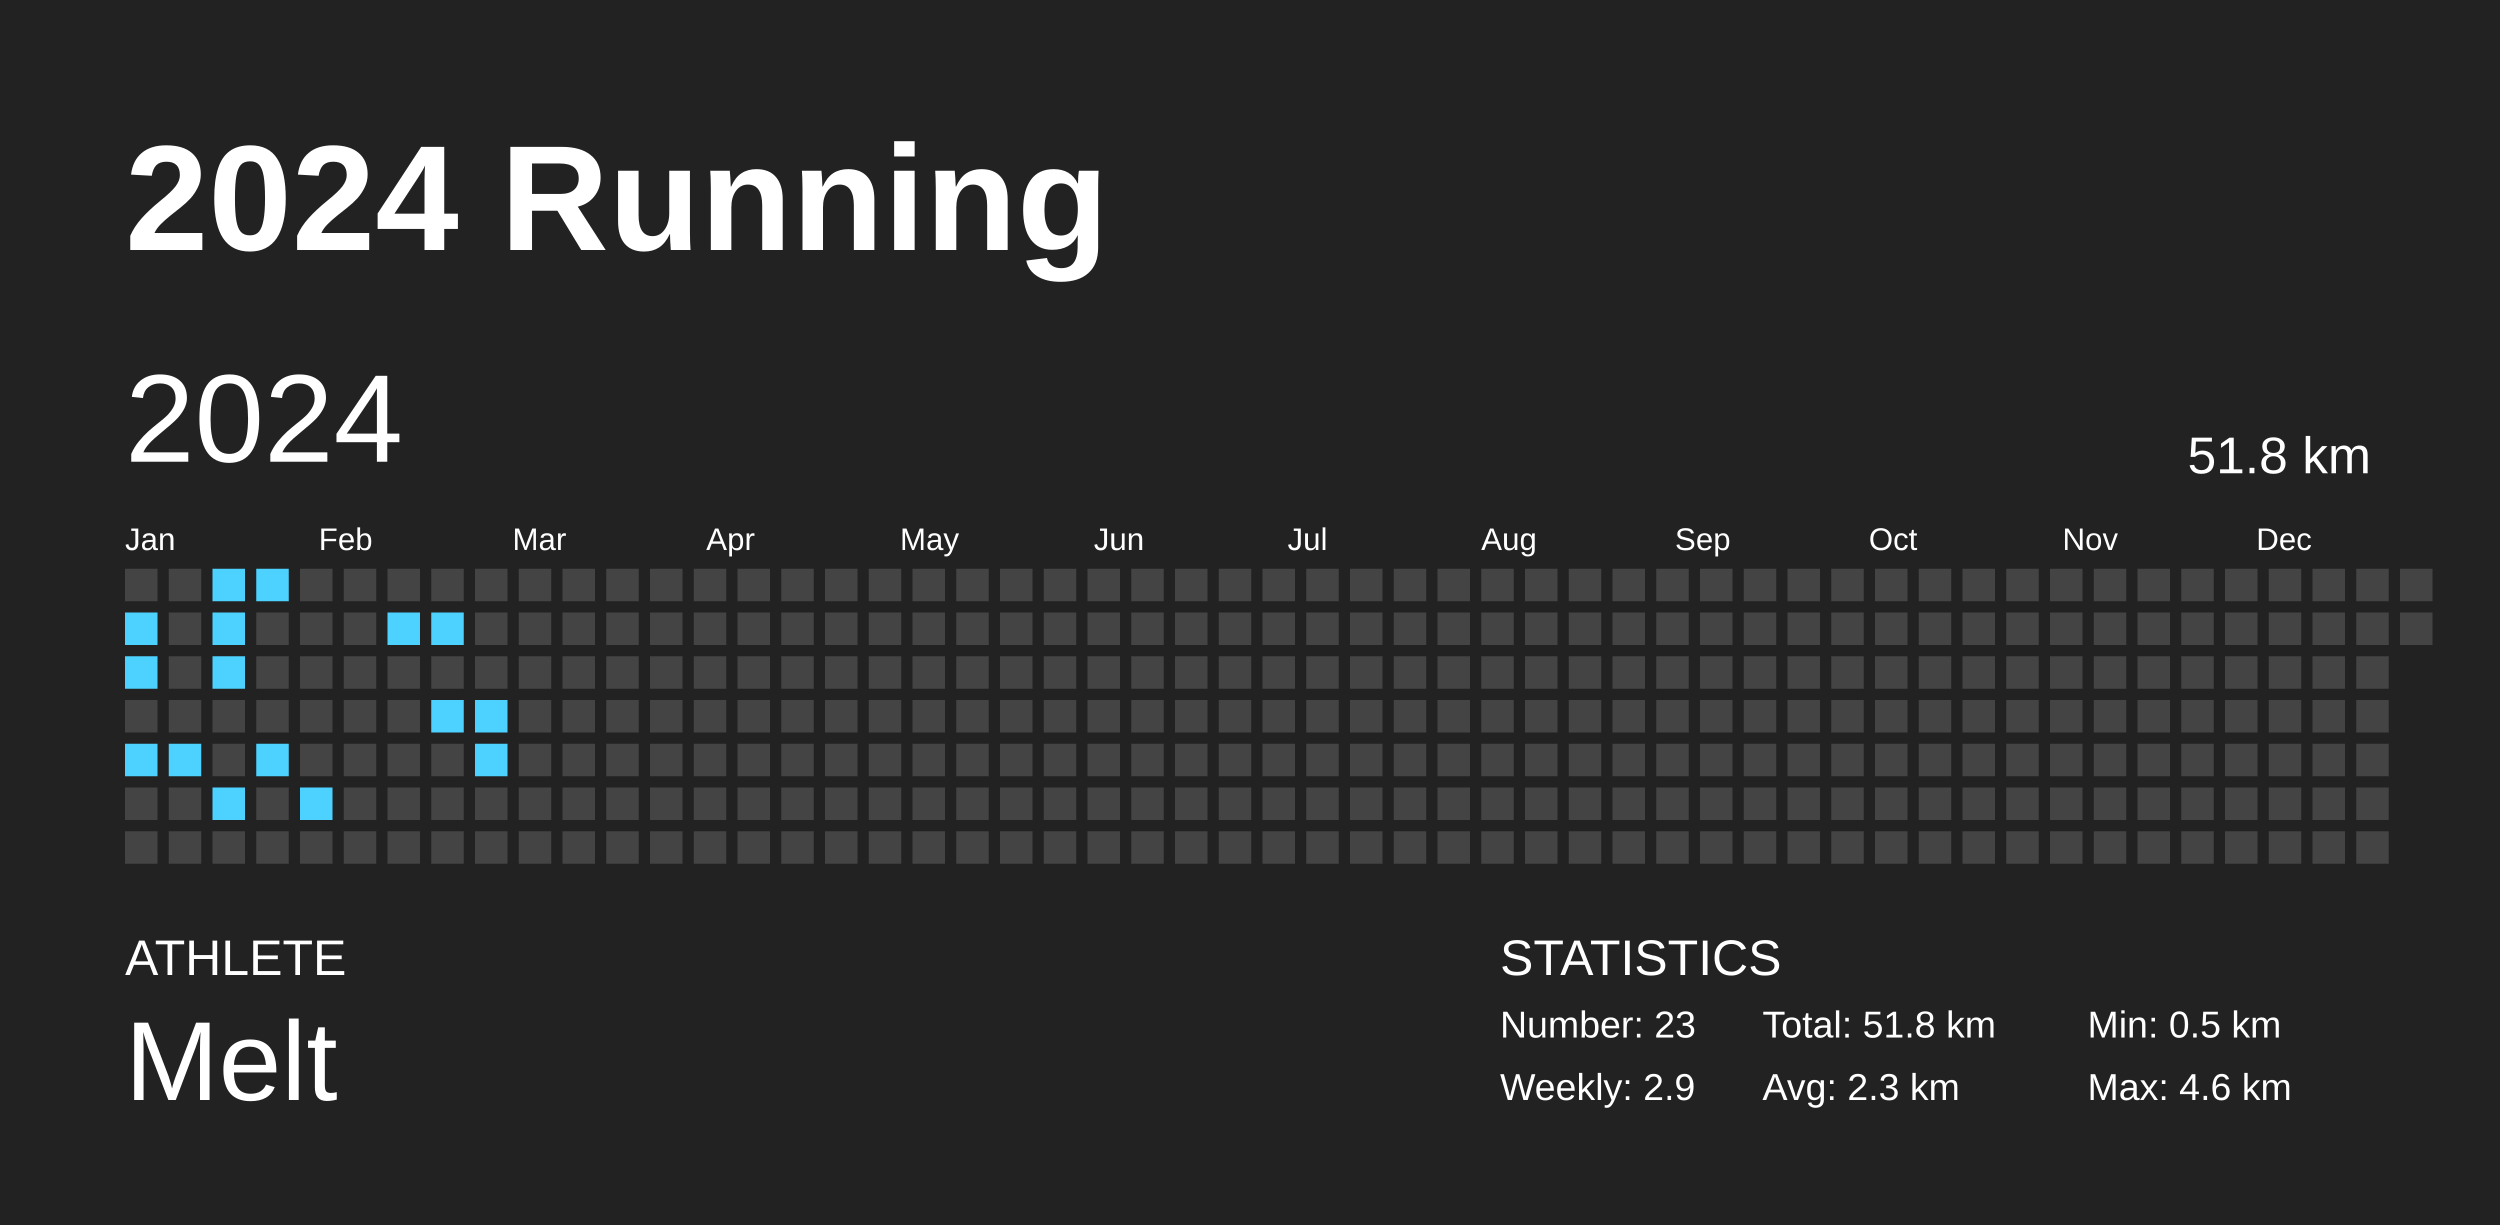
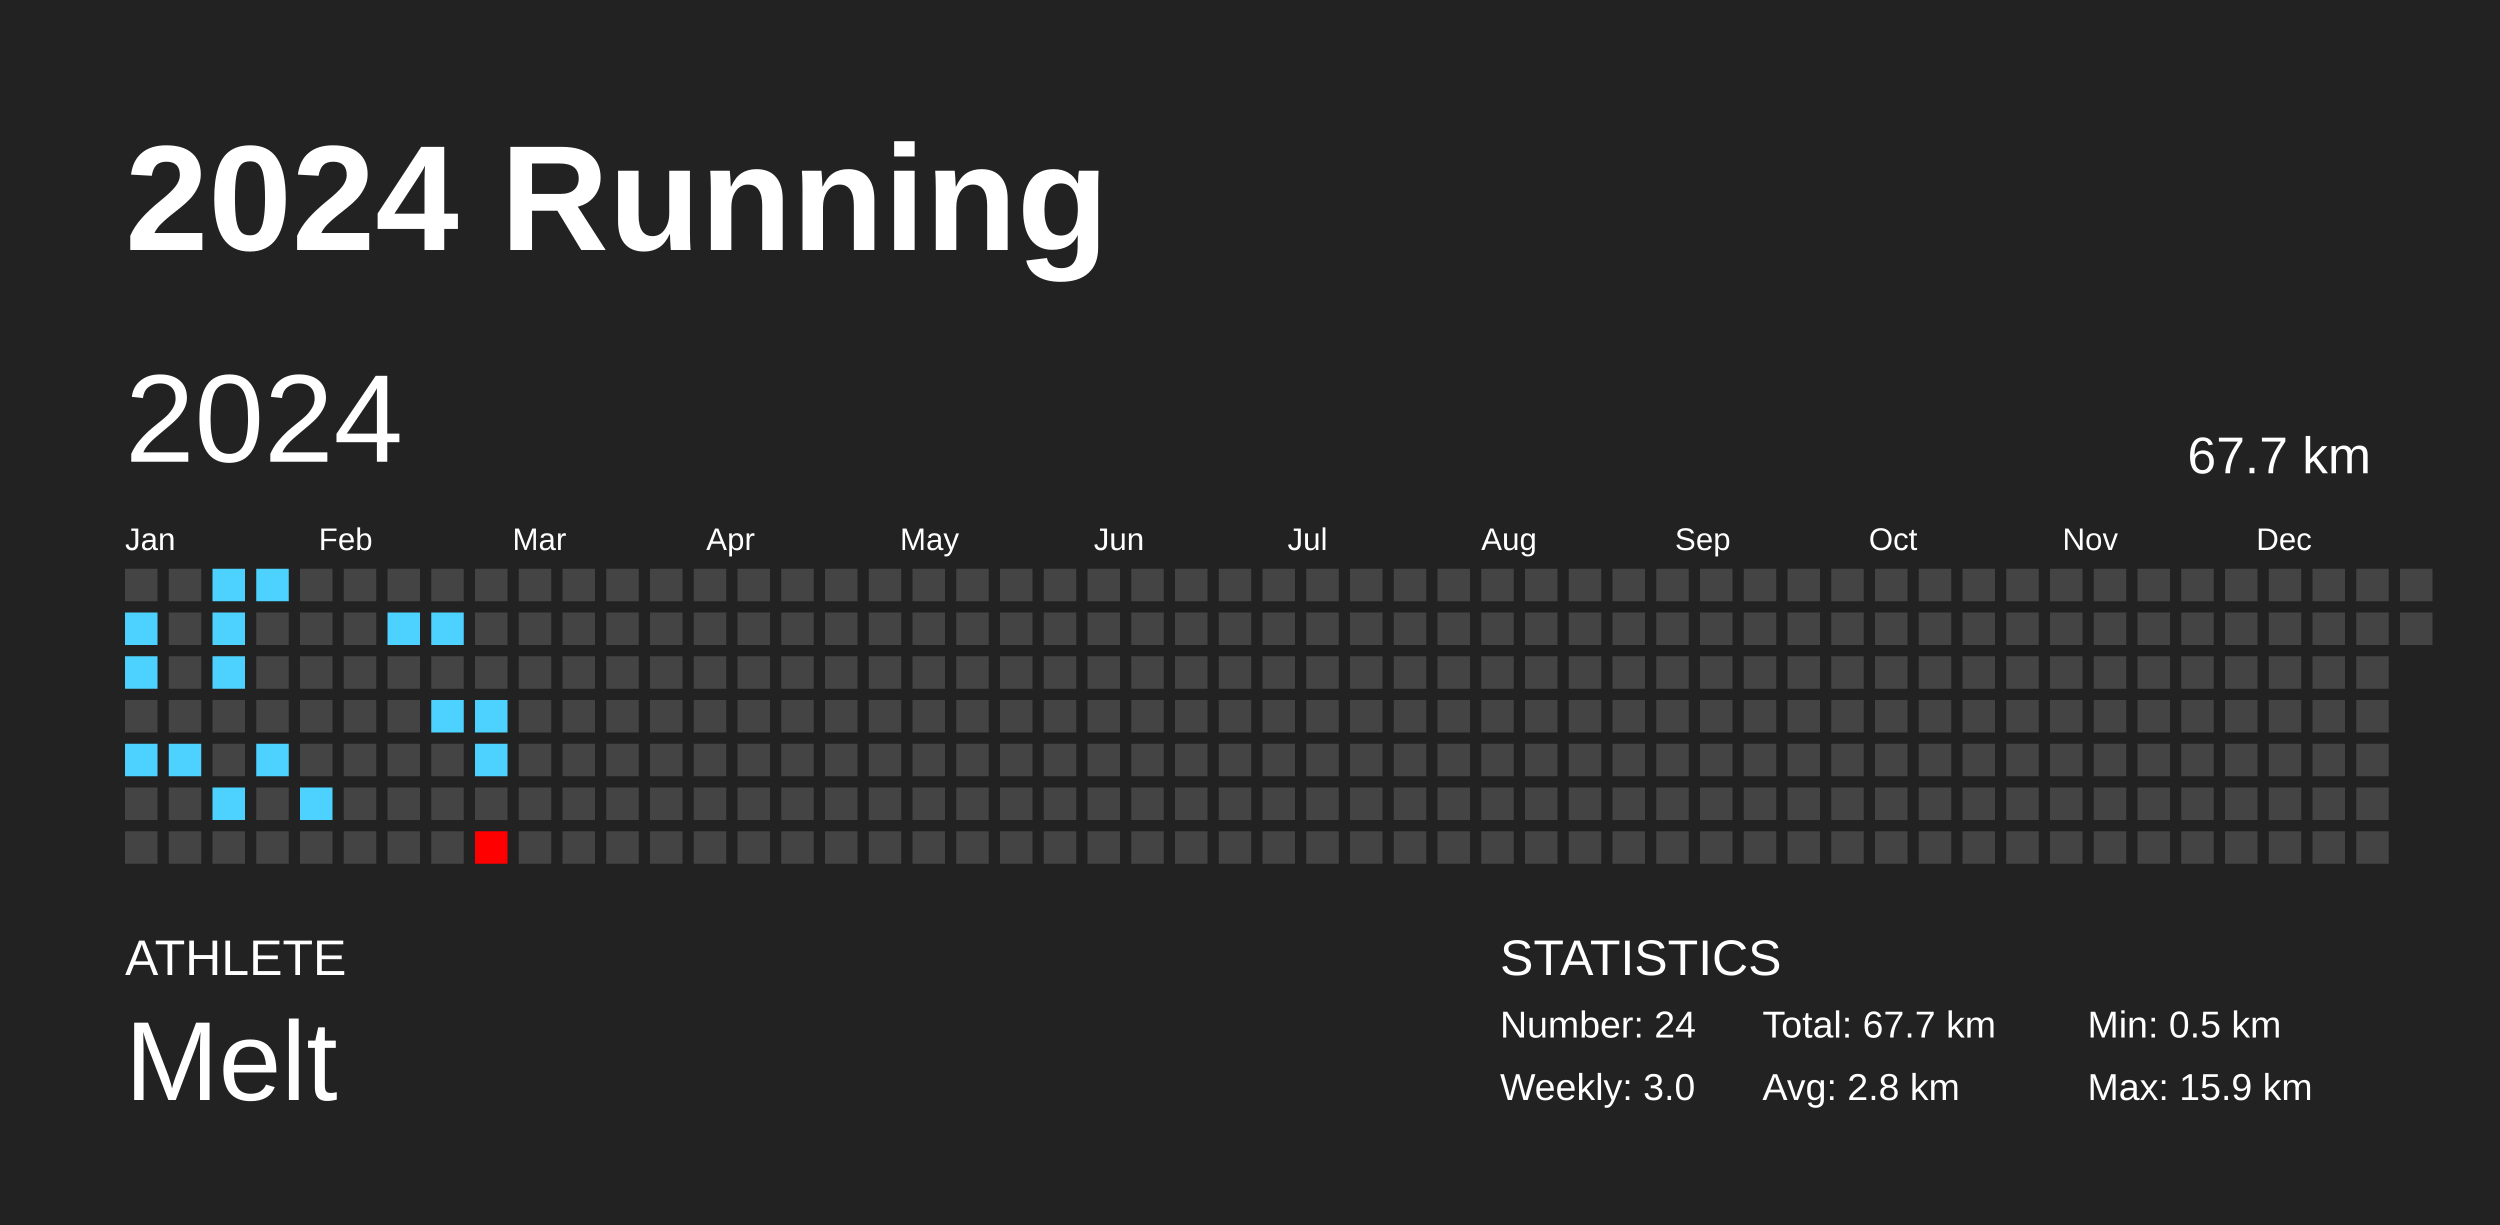
<svg xmlns="http://www.w3.org/2000/svg" baseProfile="full" height="98mm" version="1.1" viewBox="0,0,200,98" width="200mm">
  <defs />
  <rect fill="#222222" height="98" width="200" x="0" y="0" />
  <text fill="#FFFFFF" style="font-size:12px; font-family:Arial; font-weight:bold;" x="10" y="20">2024 Running</text>
  <text fill="#FFFFFF" style="font-size:4px; font-family:Arial" x="10" y="78">ATHLETE</text>
  <text fill="#FFFFFF" style="font-size:9px; font-family:Arial" x="10" y="88">Melt</text>
  <text fill="#FFFFFF" style="font-size:4px; font-family:Arial" x="120" y="78">STATISTICS</text>
-   <text fill="#FFFFFF" style="font-size:3px; font-family:Arial" x="120" y="83">Number: 23</text>
-   <text fill="#FFFFFF" style="font-size:3px; font-family:Arial" x="120" y="88">Weekly: 2.9</text>
-   <text fill="#FFFFFF" style="font-size:3px; font-family:Arial" x="141" y="83">Total: 51.8 km</text>
-   <text fill="#FFFFFF" style="font-size:3px; font-family:Arial" x="141" y="88">Avg: 2.3 km</text>
+   <text fill="#FFFFFF" style="font-size:3px; font-family:Arial" x="120" y="83">Number: 24</text>
+   <text fill="#FFFFFF" style="font-size:3px; font-family:Arial" x="120" y="88">Weekly: 3.0</text>
+   <text fill="#FFFFFF" style="font-size:3px; font-family:Arial" x="141" y="83">Total: 67.7 km</text>
+   <text fill="#FFFFFF" style="font-size:3px; font-family:Arial" x="141" y="88">Avg: 2.8 km</text>
  <text fill="#FFFFFF" style="font-size:3px; font-family:Arial" x="167" y="83">Min: 0.5 km</text>
-   <text fill="#FFFFFF" style="font-size:3px; font-family:Arial" x="167" y="88">Max: 4.6 km</text>
+   <text fill="#FFFFFF" style="font-size:3px; font-family:Arial" x="167" y="88">Max: 15.9 km</text>
  <text dominant-baseline="hanging" fill="#FFFFFF" style="font-size:10.0px; font-family:Arial;" x="10" y="30">2024</text>
-   <text dominant-baseline="hanging" fill="#FFFFFF" style="font-size:4.125px; font-family:Arial;" x="175" y="35">51.8 km</text>
+   <text dominant-baseline="hanging" fill="#FFFFFF" style="font-size:4.125px; font-family:Arial;" x="175" y="35">67.7 km</text>
  <text fill="#FFFFFF" style="font-size:2.5px; font-family:Arial" x="10.0" y="44">Jan</text>
  <text fill="#FFFFFF" style="font-size:2.5px; font-family:Arial" x="25.5" y="44">Feb</text>
  <text fill="#FFFFFF" style="font-size:2.5px; font-family:Arial" x="41.0" y="44">Mar</text>
  <text fill="#FFFFFF" style="font-size:2.5px; font-family:Arial" x="56.5" y="44">Apr</text>
  <text fill="#FFFFFF" style="font-size:2.5px; font-family:Arial" x="72.0" y="44">May</text>
  <text fill="#FFFFFF" style="font-size:2.5px; font-family:Arial" x="87.5" y="44">Jun</text>
  <text fill="#FFFFFF" style="font-size:2.5px; font-family:Arial" x="103.0" y="44">Jul</text>
  <text fill="#FFFFFF" style="font-size:2.5px; font-family:Arial" x="118.5" y="44">Aug</text>
  <text fill="#FFFFFF" style="font-size:2.5px; font-family:Arial" x="134.0" y="44">Sep</text>
  <text fill="#FFFFFF" style="font-size:2.5px; font-family:Arial" x="149.5" y="44">Oct</text>
  <text fill="#FFFFFF" style="font-size:2.5px; font-family:Arial" x="165.0" y="44">Nov</text>
  <text fill="#FFFFFF" style="font-size:2.5px; font-family:Arial" x="180.5" y="44">Dec</text>
  <rect fill="#444444" height="2.6" width="2.6" x="10.0" y="45.5" />
  <rect fill="#4dd2ff" height="2.6" width="2.6" x="10.0" y="49.0" />
  <rect fill="#4dd2ff" height="2.6" width="2.6" x="10.0" y="52.5" />
  <rect fill="#444444" height="2.6" width="2.6" x="10.0" y="56.0" />
  <rect fill="#4dd2ff" height="2.6" width="2.6" x="10.0" y="59.5" />
  <rect fill="#444444" height="2.6" width="2.6" x="10.0" y="63.0" />
  <rect fill="#444444" height="2.6" width="2.6" x="10.0" y="66.5" />
  <rect fill="#444444" height="2.6" width="2.6" x="13.5" y="45.5" />
  <rect fill="#444444" height="2.6" width="2.6" x="13.5" y="49.0" />
  <rect fill="#444444" height="2.6" width="2.6" x="13.5" y="52.5" />
  <rect fill="#444444" height="2.6" width="2.6" x="13.5" y="56.0" />
  <rect fill="#4dd2ff" height="2.6" width="2.6" x="13.5" y="59.5" />
  <rect fill="#444444" height="2.6" width="2.6" x="13.5" y="63.0" />
  <rect fill="#444444" height="2.6" width="2.6" x="13.5" y="66.5" />
  <rect fill="#4dd2ff" height="2.6" width="2.6" x="17.0" y="45.5" />
  <rect fill="#4dd2ff" height="2.6" width="2.6" x="17.0" y="49.0" />
  <rect fill="#4dd2ff" height="2.6" width="2.6" x="17.0" y="52.5" />
  <rect fill="#444444" height="2.6" width="2.6" x="17.0" y="56.0" />
  <rect fill="#444444" height="2.6" width="2.6" x="17.0" y="59.5" />
  <rect fill="#4dd2ff" height="2.6" width="2.6" x="17.0" y="63.0" />
  <rect fill="#444444" height="2.6" width="2.6" x="17.0" y="66.5" />
  <rect fill="#4dd2ff" height="2.6" width="2.6" x="20.5" y="45.5" />
  <rect fill="#444444" height="2.6" width="2.6" x="20.5" y="49.0" />
  <rect fill="#444444" height="2.6" width="2.6" x="20.5" y="52.5" />
  <rect fill="#444444" height="2.6" width="2.6" x="20.5" y="56.0" />
  <rect fill="#4dd2ff" height="2.6" width="2.6" x="20.5" y="59.5" />
  <rect fill="#444444" height="2.6" width="2.6" x="20.5" y="63.0" />
  <rect fill="#444444" height="2.6" width="2.6" x="20.5" y="66.5" />
  <rect fill="#444444" height="2.6" width="2.6" x="24.0" y="45.5" />
  <rect fill="#444444" height="2.6" width="2.6" x="24.0" y="49.0" />
  <rect fill="#444444" height="2.6" width="2.6" x="24.0" y="52.5" />
  <rect fill="#444444" height="2.6" width="2.6" x="24.0" y="56.0" />
  <rect fill="#444444" height="2.6" width="2.6" x="24.0" y="59.5" />
  <rect fill="#4dd2ff" height="2.6" width="2.6" x="24.0" y="63.0" />
  <rect fill="#444444" height="2.6" width="2.6" x="24.0" y="66.5" />
  <rect fill="#444444" height="2.6" width="2.6" x="27.5" y="45.5" />
  <rect fill="#444444" height="2.6" width="2.6" x="27.5" y="49.0" />
  <rect fill="#444444" height="2.6" width="2.6" x="27.5" y="52.5" />
  <rect fill="#444444" height="2.6" width="2.6" x="27.5" y="56.0" />
  <rect fill="#444444" height="2.6" width="2.6" x="27.5" y="59.5" />
  <rect fill="#444444" height="2.6" width="2.6" x="27.5" y="63.0" />
  <rect fill="#444444" height="2.6" width="2.6" x="27.5" y="66.5" />
  <rect fill="#444444" height="2.6" width="2.6" x="31.0" y="45.5" />
  <rect fill="#4dd2ff" height="2.6" width="2.6" x="31.0" y="49.0" />
  <rect fill="#444444" height="2.6" width="2.6" x="31.0" y="52.5" />
  <rect fill="#444444" height="2.6" width="2.6" x="31.0" y="56.0" />
  <rect fill="#444444" height="2.6" width="2.6" x="31.0" y="59.5" />
  <rect fill="#444444" height="2.6" width="2.6" x="31.0" y="63.0" />
  <rect fill="#444444" height="2.6" width="2.6" x="31.0" y="66.5" />
  <rect fill="#444444" height="2.6" width="2.6" x="34.5" y="45.5" />
  <rect fill="#4dd2ff" height="2.6" width="2.6" x="34.5" y="49.0" />
  <rect fill="#444444" height="2.6" width="2.6" x="34.5" y="52.5" />
  <rect fill="#4dd2ff" height="2.6" width="2.6" x="34.5" y="56.0" />
  <rect fill="#444444" height="2.6" width="2.6" x="34.5" y="59.5" />
  <rect fill="#444444" height="2.6" width="2.6" x="34.5" y="63.0" />
  <rect fill="#444444" height="2.6" width="2.6" x="34.5" y="66.5" />
  <rect fill="#444444" height="2.6" width="2.6" x="38.0" y="45.5" />
  <rect fill="#444444" height="2.6" width="2.6" x="38.0" y="49.0" />
  <rect fill="#444444" height="2.6" width="2.6" x="38.0" y="52.5" />
  <rect fill="#4dd2ff" height="2.6" width="2.6" x="38.0" y="56.0" />
  <rect fill="#4dd2ff" height="2.6" width="2.6" x="38.0" y="59.5" />
  <rect fill="#444444" height="2.6" width="2.6" x="38.0" y="63.0" />
-   <rect fill="#444444" height="2.6" width="2.6" x="38.0" y="66.5" />
+   <rect fill="#ff0000" height="2.6" width="2.6" x="38.0" y="66.5" />
  <rect fill="#444444" height="2.6" width="2.6" x="41.5" y="45.5" />
  <rect fill="#444444" height="2.6" width="2.6" x="41.5" y="49.0" />
  <rect fill="#444444" height="2.6" width="2.6" x="41.5" y="52.5" />
  <rect fill="#444444" height="2.6" width="2.6" x="41.5" y="56.0" />
  <rect fill="#444444" height="2.6" width="2.6" x="41.5" y="59.5" />
  <rect fill="#444444" height="2.6" width="2.6" x="41.5" y="63.0" />
  <rect fill="#444444" height="2.6" width="2.6" x="41.5" y="66.5" />
  <rect fill="#444444" height="2.6" width="2.6" x="45.0" y="45.5" />
  <rect fill="#444444" height="2.6" width="2.6" x="45.0" y="49.0" />
  <rect fill="#444444" height="2.6" width="2.6" x="45.0" y="52.5" />
  <rect fill="#444444" height="2.6" width="2.6" x="45.0" y="56.0" />
  <rect fill="#444444" height="2.6" width="2.6" x="45.0" y="59.5" />
  <rect fill="#444444" height="2.6" width="2.6" x="45.0" y="63.0" />
  <rect fill="#444444" height="2.6" width="2.6" x="45.0" y="66.5" />
  <rect fill="#444444" height="2.6" width="2.6" x="48.5" y="45.5" />
  <rect fill="#444444" height="2.6" width="2.6" x="48.5" y="49.0" />
  <rect fill="#444444" height="2.6" width="2.6" x="48.5" y="52.5" />
  <rect fill="#444444" height="2.6" width="2.6" x="48.5" y="56.0" />
  <rect fill="#444444" height="2.6" width="2.6" x="48.5" y="59.5" />
  <rect fill="#444444" height="2.6" width="2.6" x="48.5" y="63.0" />
  <rect fill="#444444" height="2.6" width="2.6" x="48.5" y="66.5" />
  <rect fill="#444444" height="2.6" width="2.6" x="52.0" y="45.5" />
  <rect fill="#444444" height="2.6" width="2.6" x="52.0" y="49.0" />
  <rect fill="#444444" height="2.6" width="2.6" x="52.0" y="52.5" />
  <rect fill="#444444" height="2.6" width="2.6" x="52.0" y="56.0" />
  <rect fill="#444444" height="2.6" width="2.6" x="52.0" y="59.5" />
  <rect fill="#444444" height="2.6" width="2.6" x="52.0" y="63.0" />
  <rect fill="#444444" height="2.6" width="2.6" x="52.0" y="66.5" />
  <rect fill="#444444" height="2.6" width="2.6" x="55.5" y="45.5" />
  <rect fill="#444444" height="2.6" width="2.6" x="55.5" y="49.0" />
  <rect fill="#444444" height="2.6" width="2.6" x="55.5" y="52.5" />
  <rect fill="#444444" height="2.6" width="2.6" x="55.5" y="56.0" />
  <rect fill="#444444" height="2.6" width="2.6" x="55.5" y="59.5" />
  <rect fill="#444444" height="2.6" width="2.6" x="55.5" y="63.0" />
  <rect fill="#444444" height="2.6" width="2.6" x="55.5" y="66.5" />
  <rect fill="#444444" height="2.6" width="2.6" x="59.0" y="45.5" />
  <rect fill="#444444" height="2.6" width="2.6" x="59.0" y="49.0" />
  <rect fill="#444444" height="2.6" width="2.6" x="59.0" y="52.5" />
  <rect fill="#444444" height="2.6" width="2.6" x="59.0" y="56.0" />
  <rect fill="#444444" height="2.6" width="2.6" x="59.0" y="59.5" />
  <rect fill="#444444" height="2.6" width="2.6" x="59.0" y="63.0" />
  <rect fill="#444444" height="2.6" width="2.6" x="59.0" y="66.5" />
  <rect fill="#444444" height="2.6" width="2.6" x="62.5" y="45.5" />
  <rect fill="#444444" height="2.6" width="2.6" x="62.5" y="49.0" />
  <rect fill="#444444" height="2.6" width="2.6" x="62.5" y="52.5" />
  <rect fill="#444444" height="2.6" width="2.6" x="62.5" y="56.0" />
  <rect fill="#444444" height="2.6" width="2.6" x="62.5" y="59.5" />
  <rect fill="#444444" height="2.6" width="2.6" x="62.5" y="63.0" />
  <rect fill="#444444" height="2.6" width="2.6" x="62.5" y="66.5" />
  <rect fill="#444444" height="2.6" width="2.6" x="66.0" y="45.5" />
  <rect fill="#444444" height="2.6" width="2.6" x="66.0" y="49.0" />
  <rect fill="#444444" height="2.6" width="2.6" x="66.0" y="52.5" />
  <rect fill="#444444" height="2.6" width="2.6" x="66.0" y="56.0" />
  <rect fill="#444444" height="2.6" width="2.6" x="66.0" y="59.5" />
  <rect fill="#444444" height="2.6" width="2.6" x="66.0" y="63.0" />
  <rect fill="#444444" height="2.6" width="2.6" x="66.0" y="66.5" />
  <rect fill="#444444" height="2.6" width="2.6" x="69.5" y="45.5" />
  <rect fill="#444444" height="2.6" width="2.6" x="69.5" y="49.0" />
  <rect fill="#444444" height="2.6" width="2.6" x="69.5" y="52.5" />
  <rect fill="#444444" height="2.6" width="2.6" x="69.5" y="56.0" />
  <rect fill="#444444" height="2.6" width="2.6" x="69.5" y="59.5" />
  <rect fill="#444444" height="2.6" width="2.6" x="69.5" y="63.0" />
  <rect fill="#444444" height="2.6" width="2.6" x="69.5" y="66.5" />
  <rect fill="#444444" height="2.6" width="2.6" x="73.0" y="45.5" />
  <rect fill="#444444" height="2.6" width="2.6" x="73.0" y="49.0" />
  <rect fill="#444444" height="2.6" width="2.6" x="73.0" y="52.5" />
  <rect fill="#444444" height="2.6" width="2.6" x="73.0" y="56.0" />
  <rect fill="#444444" height="2.6" width="2.6" x="73.0" y="59.5" />
  <rect fill="#444444" height="2.6" width="2.6" x="73.0" y="63.0" />
  <rect fill="#444444" height="2.6" width="2.6" x="73.0" y="66.5" />
  <rect fill="#444444" height="2.6" width="2.6" x="76.5" y="45.5" />
  <rect fill="#444444" height="2.6" width="2.6" x="76.5" y="49.0" />
  <rect fill="#444444" height="2.6" width="2.6" x="76.5" y="52.5" />
  <rect fill="#444444" height="2.6" width="2.6" x="76.5" y="56.0" />
  <rect fill="#444444" height="2.6" width="2.6" x="76.5" y="59.5" />
  <rect fill="#444444" height="2.6" width="2.6" x="76.5" y="63.0" />
  <rect fill="#444444" height="2.6" width="2.6" x="76.5" y="66.5" />
  <rect fill="#444444" height="2.6" width="2.6" x="80.0" y="45.5" />
  <rect fill="#444444" height="2.6" width="2.6" x="80.0" y="49.0" />
  <rect fill="#444444" height="2.6" width="2.6" x="80.0" y="52.5" />
  <rect fill="#444444" height="2.6" width="2.6" x="80.0" y="56.0" />
  <rect fill="#444444" height="2.6" width="2.6" x="80.0" y="59.5" />
  <rect fill="#444444" height="2.6" width="2.6" x="80.0" y="63.0" />
  <rect fill="#444444" height="2.6" width="2.6" x="80.0" y="66.5" />
  <rect fill="#444444" height="2.6" width="2.6" x="83.5" y="45.5" />
  <rect fill="#444444" height="2.6" width="2.6" x="83.5" y="49.0" />
  <rect fill="#444444" height="2.6" width="2.6" x="83.5" y="52.5" />
  <rect fill="#444444" height="2.6" width="2.6" x="83.5" y="56.0" />
  <rect fill="#444444" height="2.6" width="2.6" x="83.5" y="59.5" />
  <rect fill="#444444" height="2.6" width="2.6" x="83.5" y="63.0" />
  <rect fill="#444444" height="2.6" width="2.6" x="83.5" y="66.5" />
  <rect fill="#444444" height="2.6" width="2.6" x="87.0" y="45.5" />
  <rect fill="#444444" height="2.6" width="2.6" x="87.0" y="49.0" />
  <rect fill="#444444" height="2.6" width="2.6" x="87.0" y="52.5" />
  <rect fill="#444444" height="2.6" width="2.6" x="87.0" y="56.0" />
  <rect fill="#444444" height="2.6" width="2.6" x="87.0" y="59.5" />
  <rect fill="#444444" height="2.6" width="2.6" x="87.0" y="63.0" />
  <rect fill="#444444" height="2.6" width="2.6" x="87.0" y="66.5" />
  <rect fill="#444444" height="2.6" width="2.6" x="90.5" y="45.5" />
  <rect fill="#444444" height="2.6" width="2.6" x="90.5" y="49.0" />
  <rect fill="#444444" height="2.6" width="2.6" x="90.5" y="52.5" />
  <rect fill="#444444" height="2.6" width="2.6" x="90.5" y="56.0" />
  <rect fill="#444444" height="2.6" width="2.6" x="90.5" y="59.5" />
  <rect fill="#444444" height="2.6" width="2.6" x="90.5" y="63.0" />
  <rect fill="#444444" height="2.6" width="2.6" x="90.5" y="66.5" />
  <rect fill="#444444" height="2.6" width="2.6" x="94.0" y="45.5" />
  <rect fill="#444444" height="2.6" width="2.6" x="94.0" y="49.0" />
  <rect fill="#444444" height="2.6" width="2.6" x="94.0" y="52.5" />
  <rect fill="#444444" height="2.6" width="2.6" x="94.0" y="56.0" />
  <rect fill="#444444" height="2.6" width="2.6" x="94.0" y="59.5" />
  <rect fill="#444444" height="2.6" width="2.6" x="94.0" y="63.0" />
  <rect fill="#444444" height="2.6" width="2.6" x="94.0" y="66.5" />
  <rect fill="#444444" height="2.6" width="2.6" x="97.5" y="45.5" />
  <rect fill="#444444" height="2.6" width="2.6" x="97.5" y="49.0" />
  <rect fill="#444444" height="2.6" width="2.6" x="97.5" y="52.5" />
  <rect fill="#444444" height="2.6" width="2.6" x="97.5" y="56.0" />
  <rect fill="#444444" height="2.6" width="2.6" x="97.5" y="59.5" />
  <rect fill="#444444" height="2.6" width="2.6" x="97.5" y="63.0" />
  <rect fill="#444444" height="2.6" width="2.6" x="97.5" y="66.5" />
  <rect fill="#444444" height="2.6" width="2.6" x="101.0" y="45.5" />
  <rect fill="#444444" height="2.6" width="2.6" x="101.0" y="49.0" />
  <rect fill="#444444" height="2.6" width="2.6" x="101.0" y="52.5" />
  <rect fill="#444444" height="2.6" width="2.6" x="101.0" y="56.0" />
  <rect fill="#444444" height="2.6" width="2.6" x="101.0" y="59.5" />
  <rect fill="#444444" height="2.6" width="2.6" x="101.0" y="63.0" />
  <rect fill="#444444" height="2.6" width="2.6" x="101.0" y="66.5" />
  <rect fill="#444444" height="2.6" width="2.6" x="104.5" y="45.5" />
  <rect fill="#444444" height="2.6" width="2.6" x="104.5" y="49.0" />
  <rect fill="#444444" height="2.6" width="2.6" x="104.5" y="52.5" />
  <rect fill="#444444" height="2.6" width="2.6" x="104.5" y="56.0" />
  <rect fill="#444444" height="2.6" width="2.6" x="104.5" y="59.5" />
  <rect fill="#444444" height="2.6" width="2.6" x="104.5" y="63.0" />
  <rect fill="#444444" height="2.6" width="2.6" x="104.5" y="66.5" />
  <rect fill="#444444" height="2.6" width="2.6" x="108.0" y="45.5" />
  <rect fill="#444444" height="2.6" width="2.6" x="108.0" y="49.0" />
  <rect fill="#444444" height="2.6" width="2.6" x="108.0" y="52.5" />
  <rect fill="#444444" height="2.6" width="2.6" x="108.0" y="56.0" />
  <rect fill="#444444" height="2.6" width="2.6" x="108.0" y="59.5" />
  <rect fill="#444444" height="2.6" width="2.6" x="108.0" y="63.0" />
  <rect fill="#444444" height="2.6" width="2.6" x="108.0" y="66.5" />
  <rect fill="#444444" height="2.6" width="2.6" x="111.5" y="45.5" />
  <rect fill="#444444" height="2.6" width="2.6" x="111.5" y="49.0" />
  <rect fill="#444444" height="2.6" width="2.6" x="111.5" y="52.5" />
  <rect fill="#444444" height="2.6" width="2.6" x="111.5" y="56.0" />
  <rect fill="#444444" height="2.6" width="2.6" x="111.5" y="59.5" />
  <rect fill="#444444" height="2.6" width="2.6" x="111.5" y="63.0" />
  <rect fill="#444444" height="2.6" width="2.6" x="111.5" y="66.5" />
  <rect fill="#444444" height="2.6" width="2.6" x="115.0" y="45.5" />
  <rect fill="#444444" height="2.6" width="2.6" x="115.0" y="49.0" />
  <rect fill="#444444" height="2.6" width="2.6" x="115.0" y="52.5" />
  <rect fill="#444444" height="2.6" width="2.6" x="115.0" y="56.0" />
  <rect fill="#444444" height="2.6" width="2.6" x="115.0" y="59.5" />
  <rect fill="#444444" height="2.6" width="2.6" x="115.0" y="63.0" />
  <rect fill="#444444" height="2.6" width="2.6" x="115.0" y="66.5" />
  <rect fill="#444444" height="2.6" width="2.6" x="118.5" y="45.5" />
  <rect fill="#444444" height="2.6" width="2.6" x="118.5" y="49.0" />
  <rect fill="#444444" height="2.6" width="2.6" x="118.5" y="52.5" />
  <rect fill="#444444" height="2.6" width="2.6" x="118.5" y="56.0" />
  <rect fill="#444444" height="2.6" width="2.6" x="118.5" y="59.5" />
  <rect fill="#444444" height="2.6" width="2.6" x="118.5" y="63.0" />
  <rect fill="#444444" height="2.6" width="2.6" x="118.5" y="66.5" />
  <rect fill="#444444" height="2.6" width="2.6" x="122.0" y="45.5" />
  <rect fill="#444444" height="2.6" width="2.6" x="122.0" y="49.0" />
  <rect fill="#444444" height="2.6" width="2.6" x="122.0" y="52.5" />
  <rect fill="#444444" height="2.6" width="2.6" x="122.0" y="56.0" />
  <rect fill="#444444" height="2.6" width="2.6" x="122.0" y="59.5" />
  <rect fill="#444444" height="2.6" width="2.6" x="122.0" y="63.0" />
  <rect fill="#444444" height="2.6" width="2.6" x="122.0" y="66.5" />
  <rect fill="#444444" height="2.6" width="2.6" x="125.5" y="45.5" />
  <rect fill="#444444" height="2.6" width="2.6" x="125.5" y="49.0" />
  <rect fill="#444444" height="2.6" width="2.6" x="125.5" y="52.5" />
  <rect fill="#444444" height="2.6" width="2.6" x="125.5" y="56.0" />
  <rect fill="#444444" height="2.6" width="2.6" x="125.5" y="59.5" />
  <rect fill="#444444" height="2.6" width="2.6" x="125.5" y="63.0" />
  <rect fill="#444444" height="2.6" width="2.6" x="125.5" y="66.5" />
  <rect fill="#444444" height="2.6" width="2.6" x="129.0" y="45.5" />
  <rect fill="#444444" height="2.6" width="2.6" x="129.0" y="49.0" />
  <rect fill="#444444" height="2.6" width="2.6" x="129.0" y="52.5" />
  <rect fill="#444444" height="2.6" width="2.6" x="129.0" y="56.0" />
  <rect fill="#444444" height="2.6" width="2.6" x="129.0" y="59.5" />
  <rect fill="#444444" height="2.6" width="2.6" x="129.0" y="63.0" />
  <rect fill="#444444" height="2.6" width="2.6" x="129.0" y="66.5" />
  <rect fill="#444444" height="2.6" width="2.6" x="132.5" y="45.5" />
  <rect fill="#444444" height="2.6" width="2.6" x="132.5" y="49.0" />
  <rect fill="#444444" height="2.6" width="2.6" x="132.5" y="52.5" />
  <rect fill="#444444" height="2.6" width="2.6" x="132.5" y="56.0" />
  <rect fill="#444444" height="2.6" width="2.6" x="132.5" y="59.5" />
  <rect fill="#444444" height="2.6" width="2.6" x="132.5" y="63.0" />
  <rect fill="#444444" height="2.6" width="2.6" x="132.5" y="66.5" />
  <rect fill="#444444" height="2.6" width="2.6" x="136.0" y="45.5" />
  <rect fill="#444444" height="2.6" width="2.6" x="136.0" y="49.0" />
  <rect fill="#444444" height="2.6" width="2.6" x="136.0" y="52.5" />
  <rect fill="#444444" height="2.6" width="2.6" x="136.0" y="56.0" />
  <rect fill="#444444" height="2.6" width="2.6" x="136.0" y="59.5" />
  <rect fill="#444444" height="2.6" width="2.6" x="136.0" y="63.0" />
  <rect fill="#444444" height="2.6" width="2.6" x="136.0" y="66.5" />
  <rect fill="#444444" height="2.6" width="2.6" x="139.5" y="45.5" />
  <rect fill="#444444" height="2.6" width="2.6" x="139.5" y="49.0" />
  <rect fill="#444444" height="2.6" width="2.6" x="139.5" y="52.5" />
  <rect fill="#444444" height="2.6" width="2.6" x="139.5" y="56.0" />
  <rect fill="#444444" height="2.6" width="2.6" x="139.5" y="59.5" />
  <rect fill="#444444" height="2.6" width="2.6" x="139.5" y="63.0" />
  <rect fill="#444444" height="2.6" width="2.6" x="139.5" y="66.5" />
  <rect fill="#444444" height="2.6" width="2.6" x="143.0" y="45.5" />
  <rect fill="#444444" height="2.6" width="2.6" x="143.0" y="49.0" />
  <rect fill="#444444" height="2.6" width="2.6" x="143.0" y="52.5" />
  <rect fill="#444444" height="2.6" width="2.6" x="143.0" y="56.0" />
  <rect fill="#444444" height="2.6" width="2.6" x="143.0" y="59.5" />
  <rect fill="#444444" height="2.6" width="2.6" x="143.0" y="63.0" />
  <rect fill="#444444" height="2.6" width="2.6" x="143.0" y="66.5" />
  <rect fill="#444444" height="2.6" width="2.6" x="146.5" y="45.5" />
  <rect fill="#444444" height="2.6" width="2.6" x="146.5" y="49.0" />
  <rect fill="#444444" height="2.6" width="2.6" x="146.5" y="52.5" />
  <rect fill="#444444" height="2.6" width="2.6" x="146.5" y="56.0" />
  <rect fill="#444444" height="2.6" width="2.6" x="146.5" y="59.5" />
  <rect fill="#444444" height="2.6" width="2.6" x="146.5" y="63.0" />
  <rect fill="#444444" height="2.6" width="2.6" x="146.5" y="66.5" />
  <rect fill="#444444" height="2.6" width="2.6" x="150.0" y="45.5" />
  <rect fill="#444444" height="2.6" width="2.6" x="150.0" y="49.0" />
  <rect fill="#444444" height="2.6" width="2.6" x="150.0" y="52.5" />
  <rect fill="#444444" height="2.6" width="2.6" x="150.0" y="56.0" />
  <rect fill="#444444" height="2.6" width="2.6" x="150.0" y="59.5" />
  <rect fill="#444444" height="2.6" width="2.6" x="150.0" y="63.0" />
  <rect fill="#444444" height="2.6" width="2.6" x="150.0" y="66.5" />
  <rect fill="#444444" height="2.6" width="2.6" x="153.5" y="45.5" />
  <rect fill="#444444" height="2.6" width="2.6" x="153.5" y="49.0" />
  <rect fill="#444444" height="2.6" width="2.6" x="153.5" y="52.5" />
  <rect fill="#444444" height="2.6" width="2.6" x="153.5" y="56.0" />
  <rect fill="#444444" height="2.6" width="2.6" x="153.5" y="59.5" />
  <rect fill="#444444" height="2.6" width="2.6" x="153.5" y="63.0" />
  <rect fill="#444444" height="2.6" width="2.6" x="153.5" y="66.5" />
  <rect fill="#444444" height="2.6" width="2.6" x="157.0" y="45.5" />
  <rect fill="#444444" height="2.6" width="2.6" x="157.0" y="49.0" />
  <rect fill="#444444" height="2.6" width="2.6" x="157.0" y="52.5" />
  <rect fill="#444444" height="2.6" width="2.6" x="157.0" y="56.0" />
  <rect fill="#444444" height="2.6" width="2.6" x="157.0" y="59.5" />
  <rect fill="#444444" height="2.6" width="2.6" x="157.0" y="63.0" />
  <rect fill="#444444" height="2.6" width="2.6" x="157.0" y="66.5" />
  <rect fill="#444444" height="2.6" width="2.6" x="160.5" y="45.5" />
  <rect fill="#444444" height="2.6" width="2.6" x="160.5" y="49.0" />
  <rect fill="#444444" height="2.6" width="2.6" x="160.5" y="52.5" />
  <rect fill="#444444" height="2.6" width="2.6" x="160.5" y="56.0" />
  <rect fill="#444444" height="2.6" width="2.6" x="160.5" y="59.5" />
  <rect fill="#444444" height="2.6" width="2.6" x="160.5" y="63.0" />
  <rect fill="#444444" height="2.6" width="2.6" x="160.5" y="66.5" />
  <rect fill="#444444" height="2.6" width="2.6" x="164.0" y="45.5" />
  <rect fill="#444444" height="2.6" width="2.6" x="164.0" y="49.0" />
  <rect fill="#444444" height="2.6" width="2.6" x="164.0" y="52.5" />
  <rect fill="#444444" height="2.6" width="2.6" x="164.0" y="56.0" />
  <rect fill="#444444" height="2.6" width="2.6" x="164.0" y="59.5" />
  <rect fill="#444444" height="2.6" width="2.6" x="164.0" y="63.0" />
  <rect fill="#444444" height="2.6" width="2.6" x="164.0" y="66.5" />
  <rect fill="#444444" height="2.6" width="2.6" x="167.5" y="45.5" />
  <rect fill="#444444" height="2.6" width="2.6" x="167.5" y="49.0" />
  <rect fill="#444444" height="2.6" width="2.6" x="167.5" y="52.5" />
  <rect fill="#444444" height="2.6" width="2.6" x="167.5" y="56.0" />
  <rect fill="#444444" height="2.6" width="2.6" x="167.5" y="59.5" />
  <rect fill="#444444" height="2.6" width="2.6" x="167.5" y="63.0" />
  <rect fill="#444444" height="2.6" width="2.6" x="167.5" y="66.5" />
  <rect fill="#444444" height="2.6" width="2.6" x="171.0" y="45.5" />
  <rect fill="#444444" height="2.6" width="2.6" x="171.0" y="49.0" />
  <rect fill="#444444" height="2.6" width="2.6" x="171.0" y="52.5" />
  <rect fill="#444444" height="2.6" width="2.6" x="171.0" y="56.0" />
  <rect fill="#444444" height="2.6" width="2.6" x="171.0" y="59.5" />
  <rect fill="#444444" height="2.6" width="2.6" x="171.0" y="63.0" />
  <rect fill="#444444" height="2.6" width="2.6" x="171.0" y="66.5" />
  <rect fill="#444444" height="2.6" width="2.6" x="174.5" y="45.5" />
  <rect fill="#444444" height="2.6" width="2.6" x="174.5" y="49.0" />
  <rect fill="#444444" height="2.6" width="2.6" x="174.5" y="52.5" />
  <rect fill="#444444" height="2.6" width="2.6" x="174.5" y="56.0" />
  <rect fill="#444444" height="2.6" width="2.6" x="174.5" y="59.5" />
  <rect fill="#444444" height="2.6" width="2.6" x="174.5" y="63.0" />
  <rect fill="#444444" height="2.6" width="2.6" x="174.5" y="66.5" />
  <rect fill="#444444" height="2.6" width="2.6" x="178.0" y="45.5" />
  <rect fill="#444444" height="2.6" width="2.6" x="178.0" y="49.0" />
  <rect fill="#444444" height="2.6" width="2.6" x="178.0" y="52.5" />
  <rect fill="#444444" height="2.6" width="2.6" x="178.0" y="56.0" />
  <rect fill="#444444" height="2.6" width="2.6" x="178.0" y="59.5" />
  <rect fill="#444444" height="2.6" width="2.6" x="178.0" y="63.0" />
  <rect fill="#444444" height="2.6" width="2.6" x="178.0" y="66.5" />
  <rect fill="#444444" height="2.6" width="2.6" x="181.5" y="45.5" />
  <rect fill="#444444" height="2.6" width="2.6" x="181.5" y="49.0" />
  <rect fill="#444444" height="2.6" width="2.6" x="181.5" y="52.5" />
  <rect fill="#444444" height="2.6" width="2.6" x="181.5" y="56.0" />
  <rect fill="#444444" height="2.6" width="2.6" x="181.5" y="59.5" />
  <rect fill="#444444" height="2.6" width="2.6" x="181.5" y="63.0" />
  <rect fill="#444444" height="2.6" width="2.6" x="181.5" y="66.5" />
  <rect fill="#444444" height="2.6" width="2.6" x="185.0" y="45.5" />
  <rect fill="#444444" height="2.6" width="2.6" x="185.0" y="49.0" />
  <rect fill="#444444" height="2.6" width="2.6" x="185.0" y="52.5" />
  <rect fill="#444444" height="2.6" width="2.6" x="185.0" y="56.0" />
  <rect fill="#444444" height="2.6" width="2.6" x="185.0" y="59.5" />
  <rect fill="#444444" height="2.6" width="2.6" x="185.0" y="63.0" />
  <rect fill="#444444" height="2.6" width="2.6" x="185.0" y="66.5" />
  <rect fill="#444444" height="2.6" width="2.6" x="188.5" y="45.5" />
  <rect fill="#444444" height="2.6" width="2.6" x="188.5" y="49.0" />
  <rect fill="#444444" height="2.6" width="2.6" x="188.5" y="52.5" />
  <rect fill="#444444" height="2.6" width="2.6" x="188.5" y="56.0" />
  <rect fill="#444444" height="2.6" width="2.6" x="188.5" y="59.5" />
  <rect fill="#444444" height="2.6" width="2.6" x="188.5" y="63.0" />
  <rect fill="#444444" height="2.6" width="2.6" x="188.5" y="66.5" />
  <rect fill="#444444" height="2.6" width="2.6" x="192.0" y="45.5" />
  <rect fill="#444444" height="2.6" width="2.6" x="192.0" y="49.0" />
</svg>
